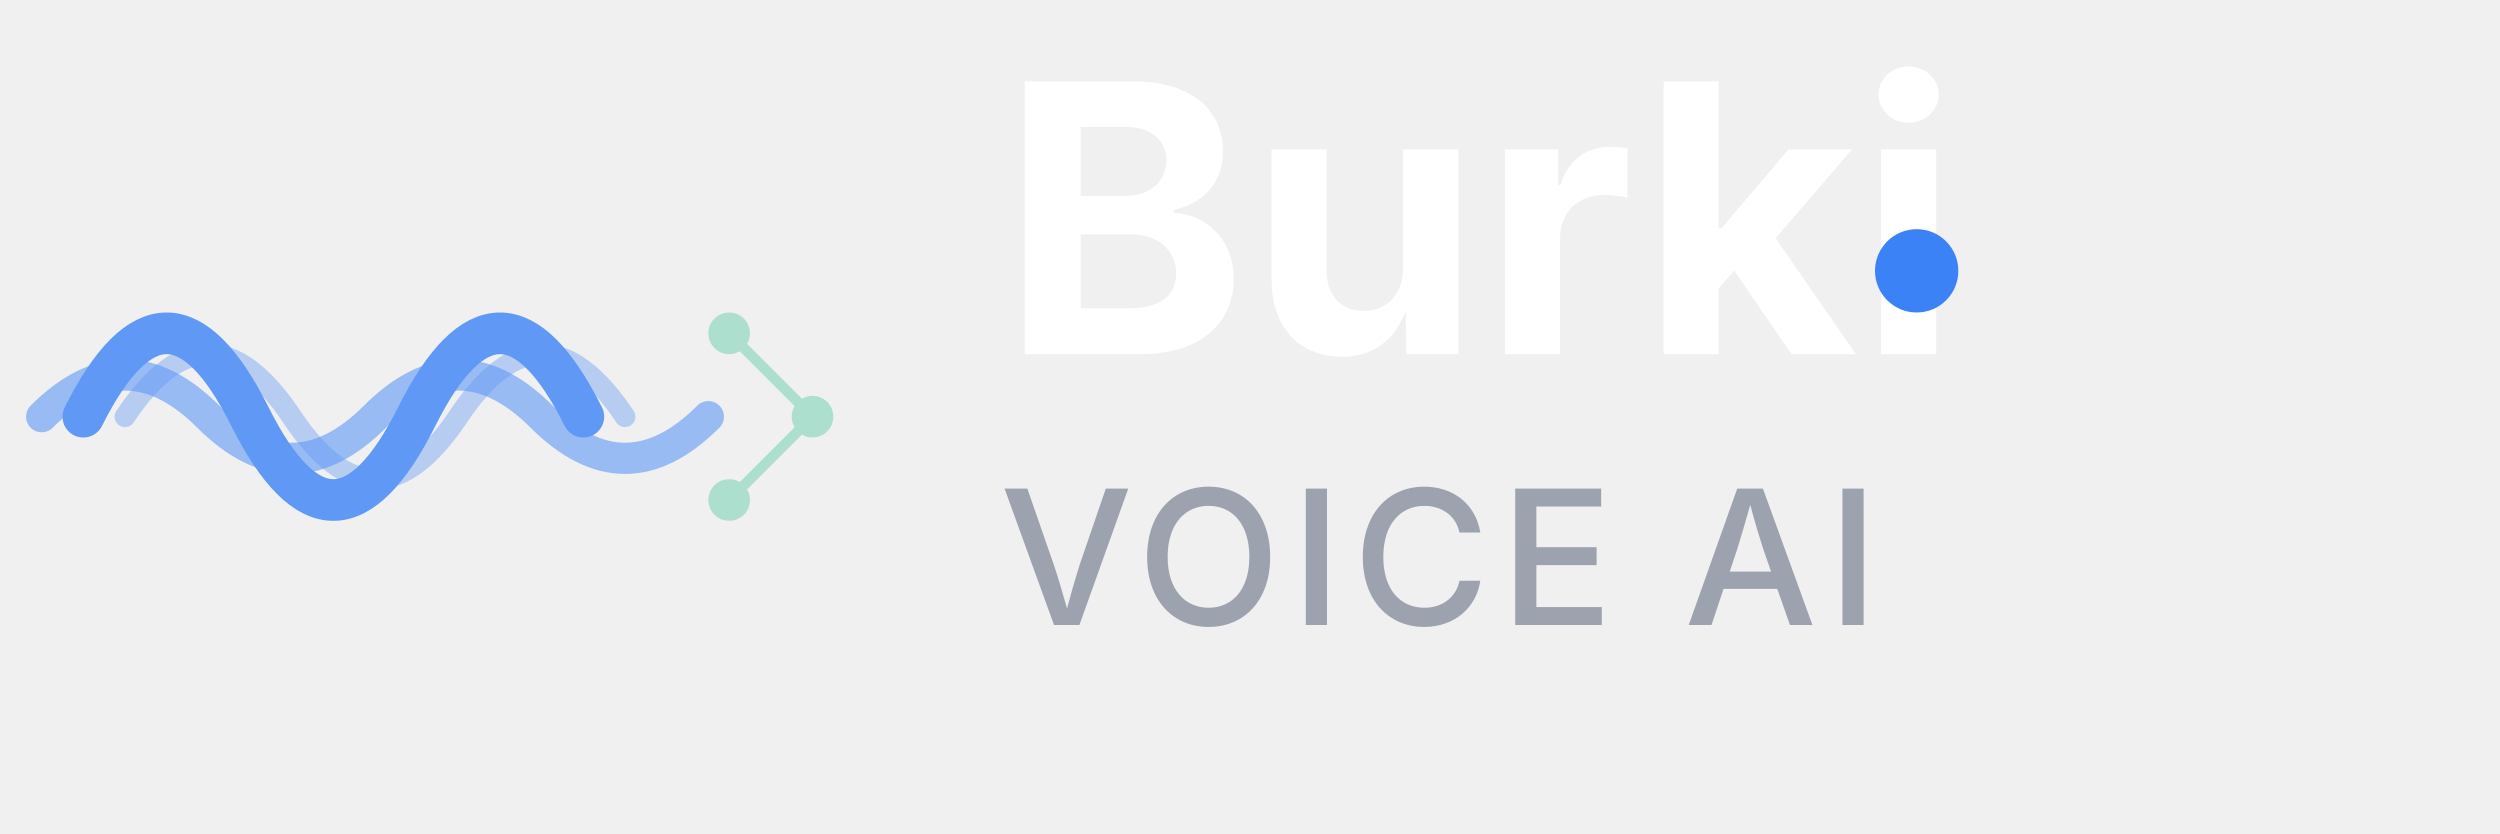
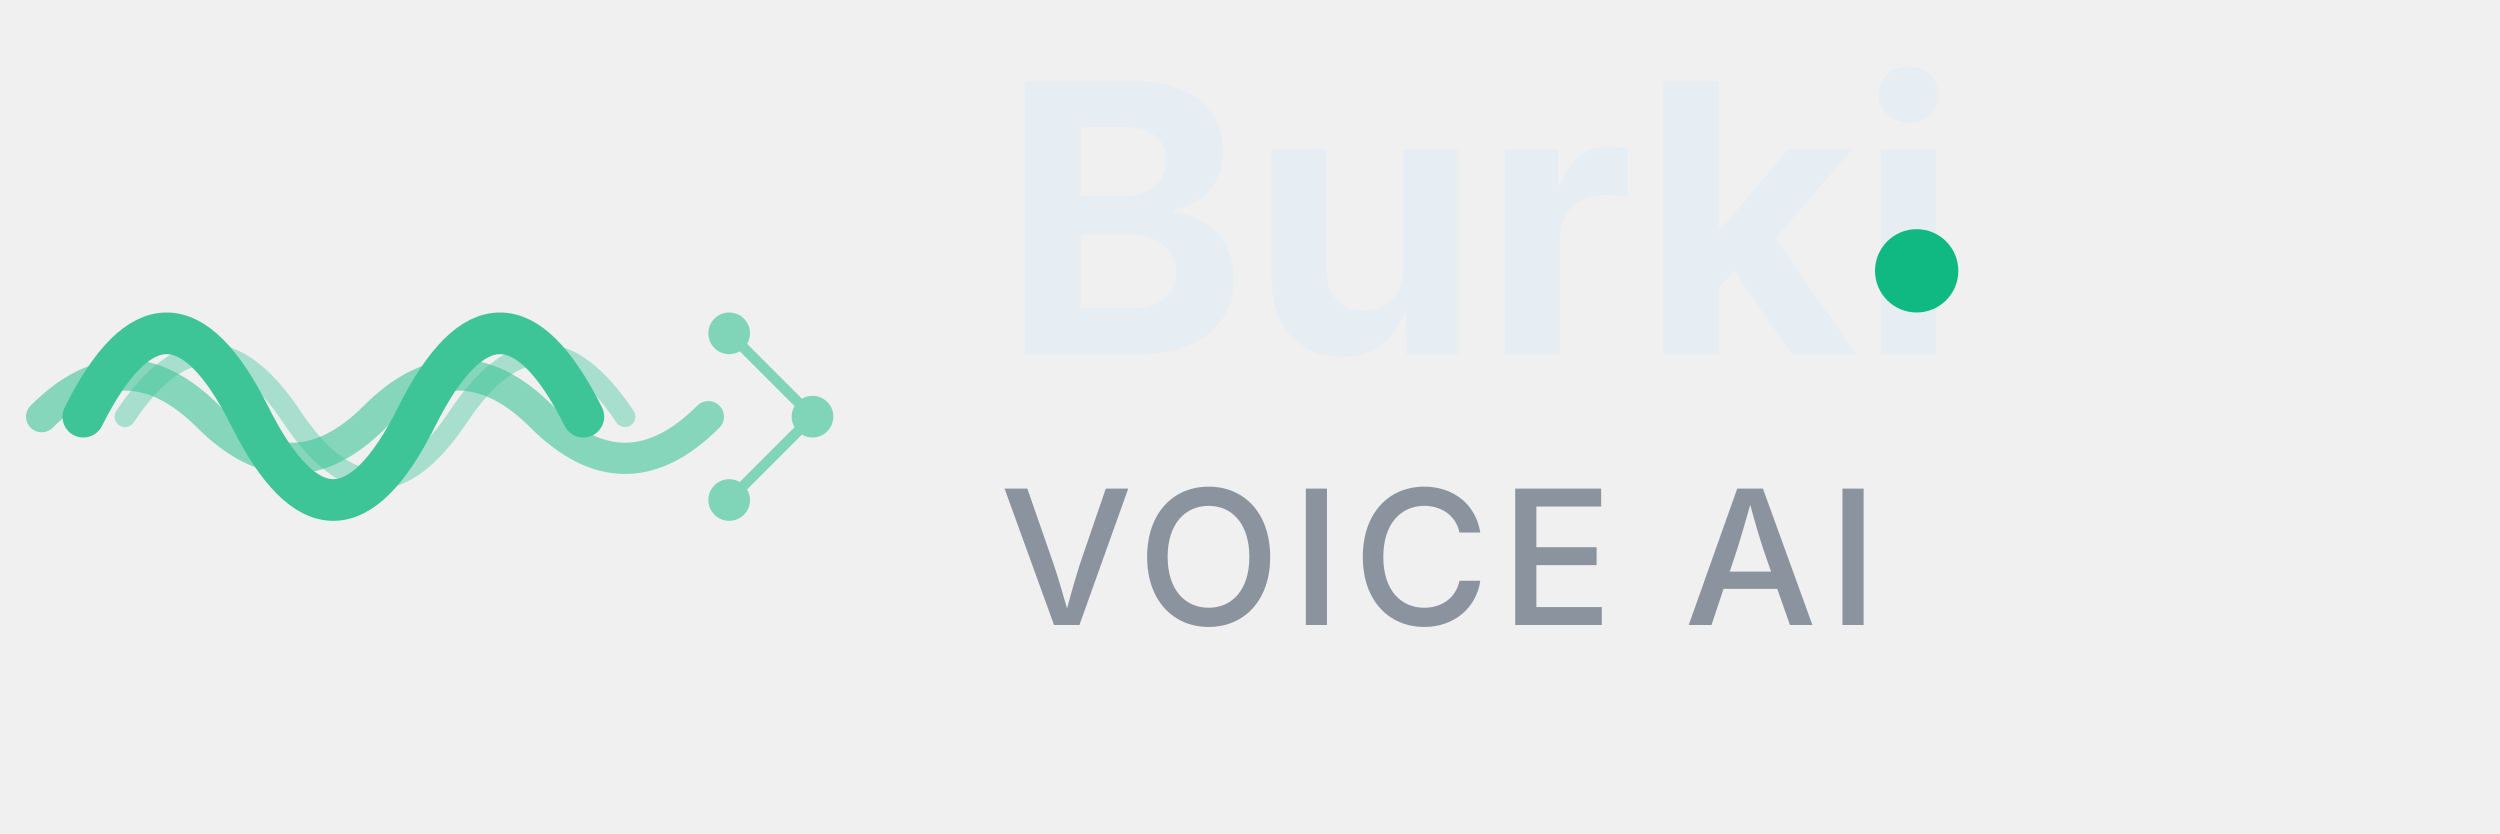
<svg xmlns="http://www.w3.org/2000/svg" width="120" height="40" viewBox="0 0 120 40" fill="none">
  <g opacity="0.8">
-     <path d="M4 20 Q8 12 12 20 Q16 28 20 20 Q24 12 28 20" stroke="#3B82F6" stroke-width="2" fill="none" stroke-linecap="round" />
-     <path d="M2 20 Q6 16 10 20 Q14 24 18 20 Q22 16 26 20 Q30 24 34 20" stroke="#3B82F6" stroke-width="1.5" fill="none" opacity="0.6" stroke-linecap="round" />
-     <path d="M6 20 Q10 14 14 20 Q18 26 22 20 Q26 14 30 20" stroke="#3B82F6" stroke-width="1" fill="none" opacity="0.4" stroke-linecap="round" />
+     <path d="M4 20 Q8 12 12 20 Q16 28 20 20 Q24 12 28 20" stroke="#10B981" stroke-width="2" fill="none" stroke-linecap="round" />
+     <path d="M2 20 Q6 16 10 20 Q14 24 18 20 Q22 16 26 20 Q30 24 34 20" stroke="#10B981" stroke-width="1.5" fill="none" opacity="0.6" stroke-linecap="round" />
+     <path d="M6 20 Q10 14 14 20 Q18 26 22 20 Q26 14 30 20" stroke="#10B981" stroke-width="1" fill="none" opacity="0.4" stroke-linecap="round" />
  </g>
-   <g opacity="0.3">
+   <g opacity="0.5">
    <circle cx="35" cy="16" r="1" fill="#10B981" />
    <circle cx="39" cy="20" r="1" fill="#10B981" />
    <circle cx="35" cy="24" r="1" fill="#10B981" />
    <line x1="35" y1="16" x2="39" y2="20" stroke="#10B981" stroke-width="0.5" />
    <line x1="39" y1="20" x2="35" y2="24" stroke="#10B981" stroke-width="0.5" />
  </g>
-   <text x="48" y="17" font-family="Inter, -apple-system, BlinkMacSystemFont, sans-serif" font-size="18" font-weight="700" fill="#FFFFFF">
+   <text x="48" y="17" font-family="Satoshi, -apple-system, BlinkMacSystemFont, sans-serif" font-size="18" font-weight="700" fill="#E6EDF3">
    Burki
  </text>
-   <text x="48" y="30" font-family="Inter, -apple-system, BlinkMacSystemFont, sans-serif" font-size="9" font-weight="500" fill="#9CA3AF" letter-spacing="0.5px">
+   <text x="48" y="30" font-family="Inter, -apple-system, BlinkMacSystemFont, sans-serif" font-size="9" font-weight="500" fill="#8B949E" letter-spacing="0.5px">
    VOICE AI
  </text>
-   <circle cx="92" cy="13" r="2" fill="#3B82F6" />
+   <circle cx="92" cy="13" r="2" fill="#10B981" />
</svg>
